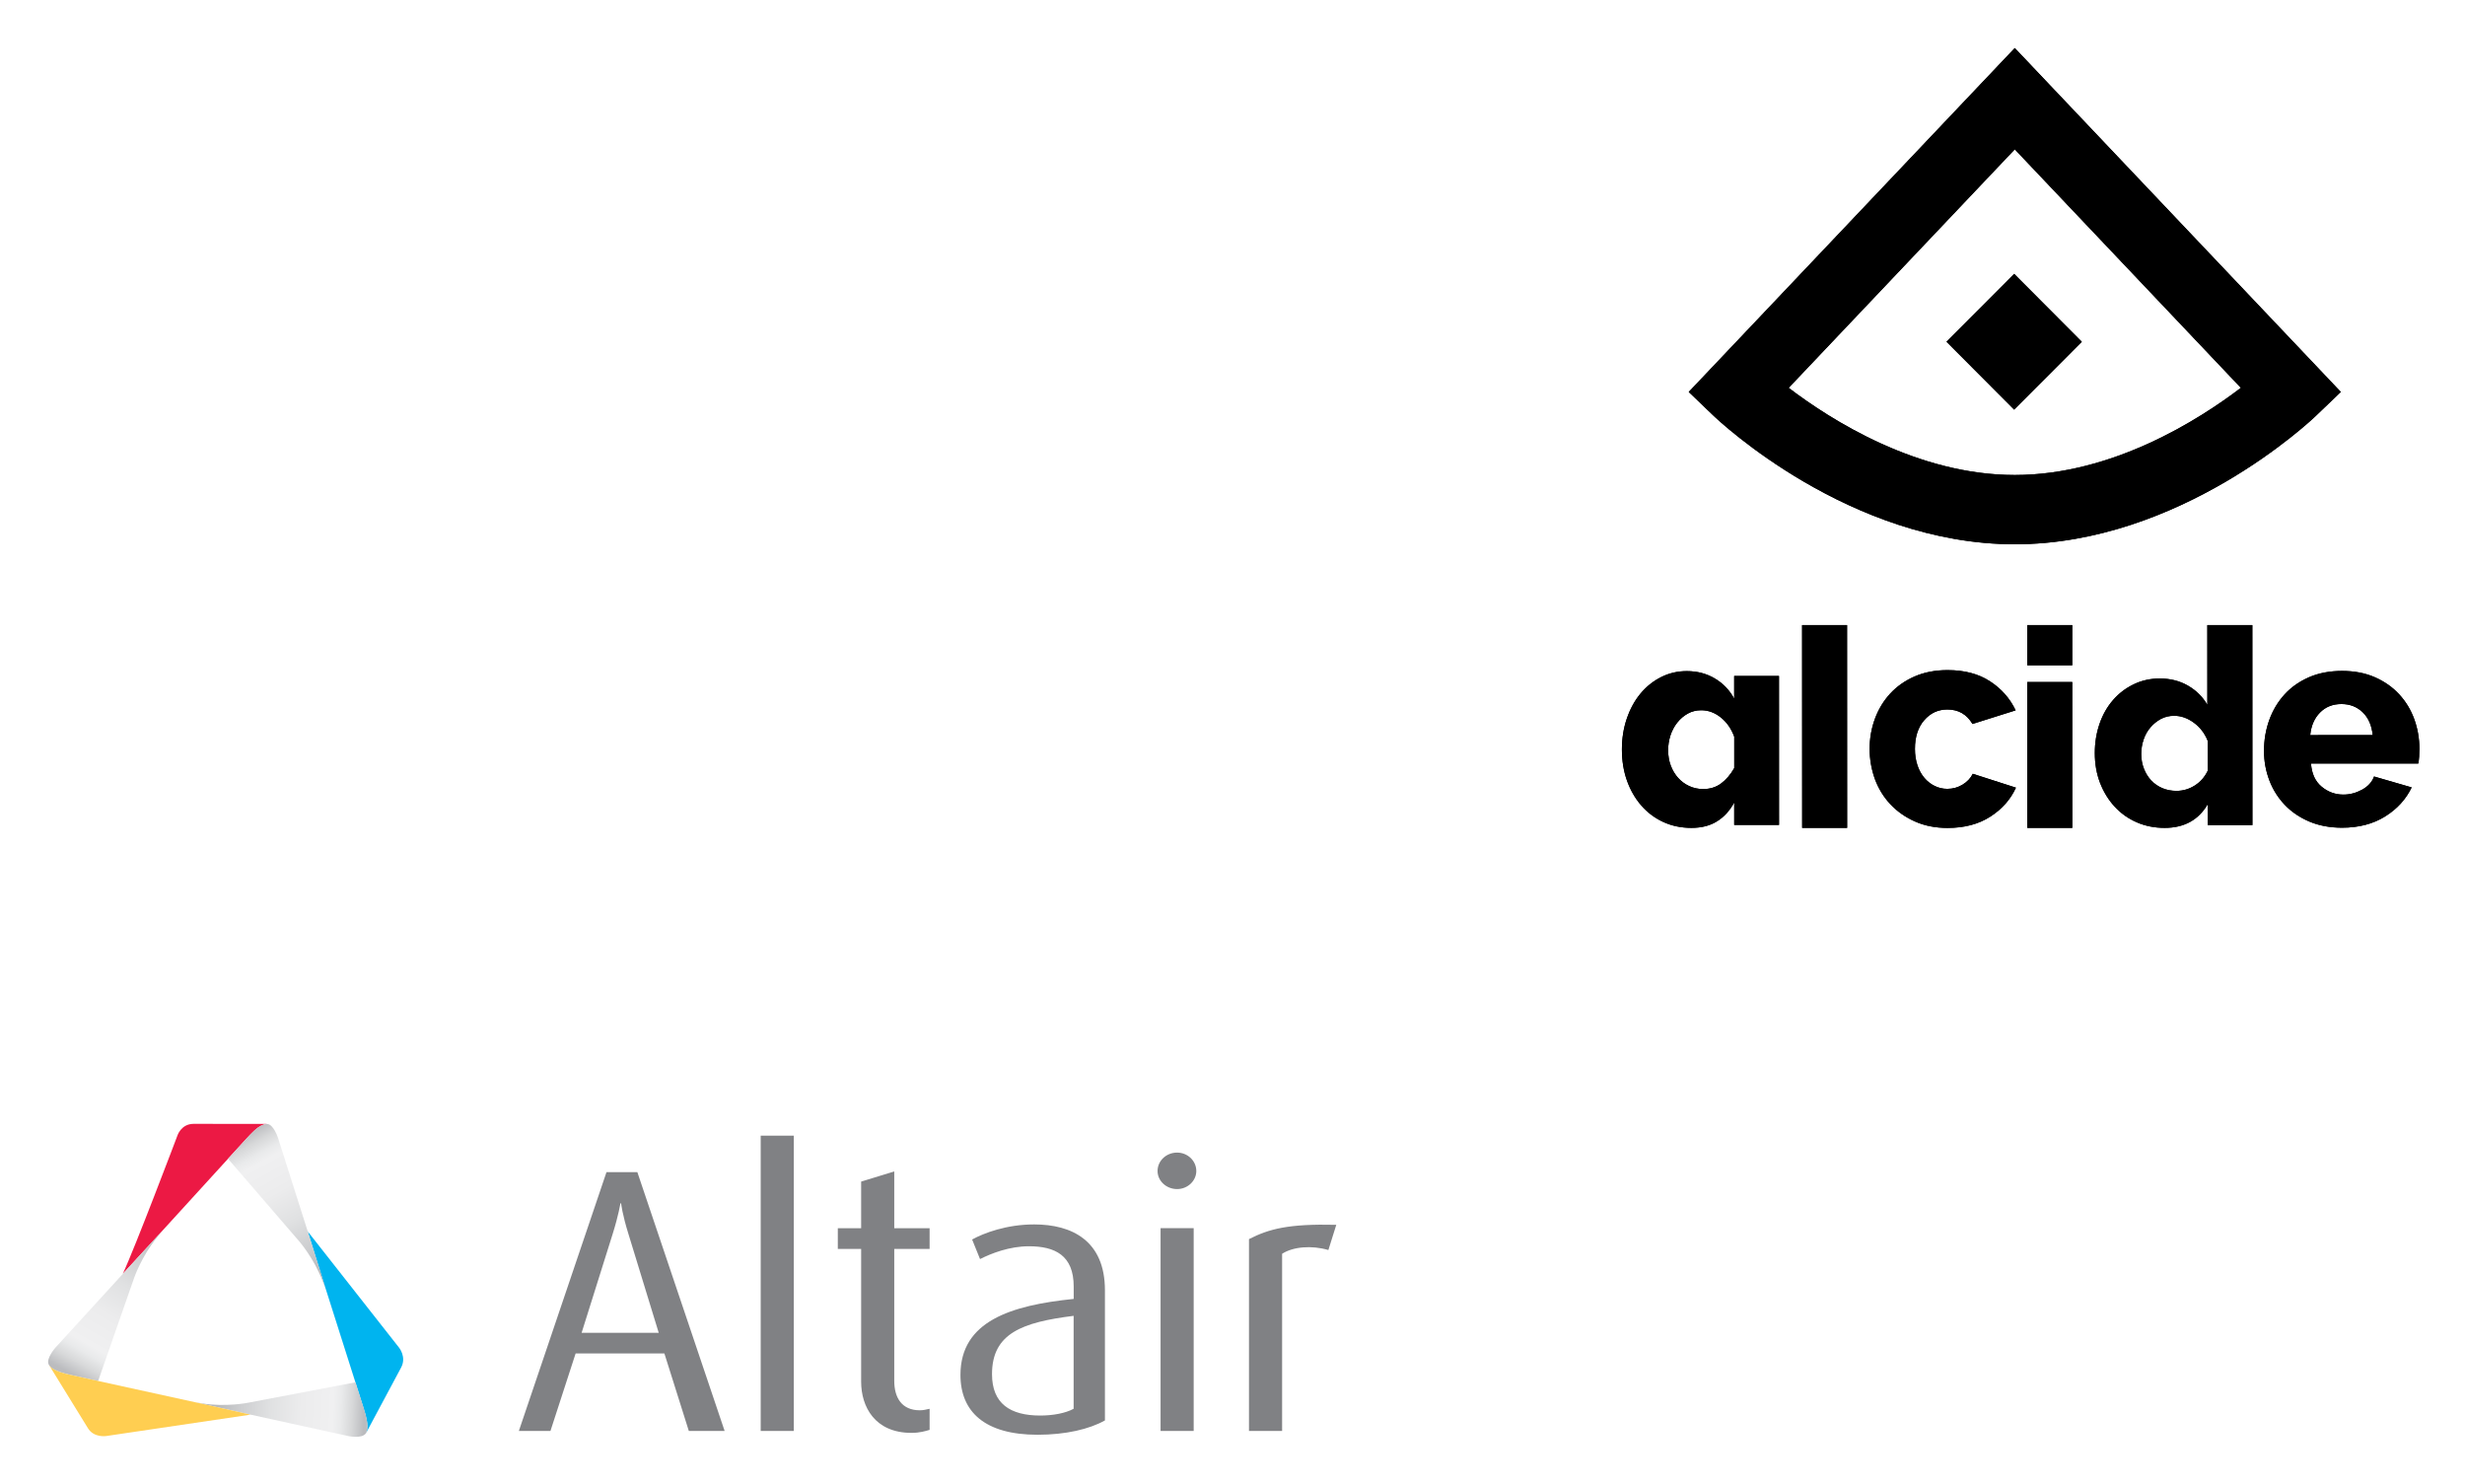
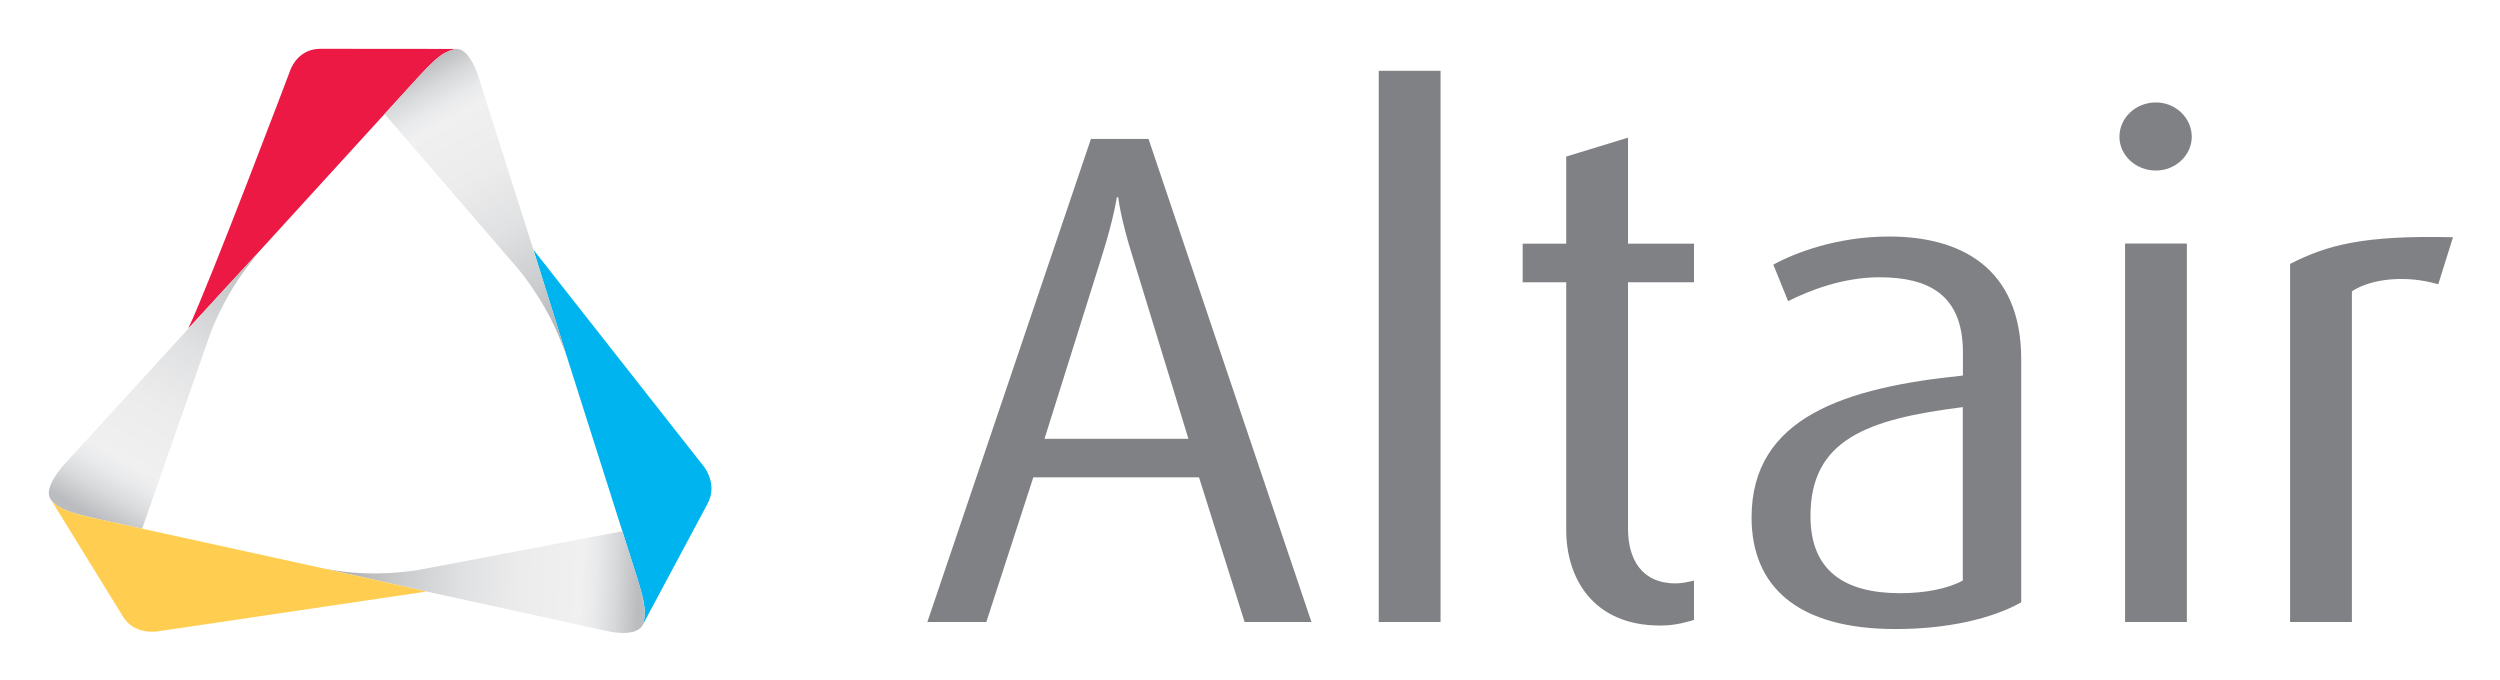
- <svg xmlns="http://www.w3.org/2000/svg" xmlns:xlink="http://www.w3.org/1999/xlink" role="img" viewBox="-13.63 -272.63 760.76 457.76">
-   <style>svg {enable-background:new 0 0 400 245}</style>
+ <svg xmlns="http://www.w3.org/2000/svg" xmlns:xlink="http://www.w3.org/1999/xlink" role="img" viewBox="-21.70 -280.70 413.40 112.40">
  <style>.st405{fill:none}</style>
-   <defs>
-     <path id="SVGID_267_" d="M718.64-45.78c-.29-2.96-1.31-5.29-3.07-7.01-1.76-1.71-3.96-2.57-6.57-2.57-2.68 0-4.88.87-6.61 2.62-1.74 1.75-2.74 4.07-3.03 6.97l19.28-.01zM699.06-19.1c-2.99-1.27-5.52-3-7.6-5.19-2.08-2.19-3.66-4.72-4.74-7.59s-1.62-5.87-1.62-9.01c0-3.37.54-6.55 1.62-9.54 1.08-2.99 2.65-5.61 4.69-7.86 2.05-2.25 4.57-4.02 7.55-5.33 2.99-1.3 6.39-1.95 10.2-1.96 3.81 0 7.2.65 10.16 1.95 2.96 1.3 5.46 3.06 7.51 5.28s3.6 4.78 4.65 7.68c1.05 2.9 1.58 5.95 1.58 9.14 0 .83-.03 1.64-.08 2.44-.06.8-.14 1.5-.26 2.09l-33.12.01c.23 3.14 1.33 5.52 3.29 7.14 1.96 1.63 4.2 2.44 6.7 2.44 1.99 0 3.91-.5 5.76-1.51 1.85-1.01 3.09-2.37 3.71-4.08l11.61 3.37c-1.76 3.67-4.49 6.66-8.19 8.97-3.7 2.31-8.14 3.46-13.31 3.47-3.76-.01-7.13-.64-10.11-1.91zm-31.35-24.94c-.93-2.31-2.36-4.17-4.3-5.58-1.94-1.41-3.95-2.11-6.04-2.11-1.51 0-2.87.33-4.08.97-1.22.65-2.29 1.51-3.21 2.58-.93 1.07-1.64 2.33-2.13 3.76-.49 1.44-.74 2.92-.74 4.44 0 1.64.27 3.16.83 4.57.55 1.41 1.3 2.62 2.26 3.64.96 1.01 2.1 1.8 3.43 2.37 1.33.56 2.78.84 4.34.84 2.03 0 3.91-.55 5.65-1.65 1.74-1.1 3.07-2.61 3.99-4.53v-9.3zm.01 26.05v-6.43c-2.84 4.85-7.27 7.28-13.29 7.28-3.13 0-6.01-.58-8.64-1.73-2.64-1.15-4.91-2.78-6.82-4.86-1.91-2.09-3.4-4.52-4.48-7.32-1.07-2.79-1.61-5.85-1.61-9.18 0-3.21.49-6.23 1.47-9.05.98-2.82 2.37-5.26 4.17-7.32 1.79-2.06 3.92-3.68 6.38-4.86 2.46-1.19 5.14-1.78 8.03-1.78 3.24 0 6.14.73 8.69 2.2 2.55 1.47 4.55 3.44 5.99 5.92l-.01-24.61h13.9l.02 61.74h-13.8zM612.04-67.3v-12.43h13.88v12.43h-13.88zm.01 50.16l-.01-45.02h13.88l.01 45.02h-13.88zm-48.67-24.38c0-3.22.54-6.3 1.62-9.25s2.65-5.54 4.69-7.77c2.05-2.23 4.57-4.01 7.55-5.32 2.99-1.31 6.39-1.97 10.2-1.97 5.18 0 9.53 1.14 13.07 3.44 3.53 2.29 6.18 5.28 7.94 8.98l-13.32 4.2c-1.77-2.98-4.36-4.47-7.77-4.46-2.85 0-5.22 1.1-7.13 3.31-1.91 2.2-2.86 5.15-2.86 8.85 0 1.85.26 3.53.77 5.05s1.22 2.81 2.14 3.89c.91 1.07 1.98 1.91 3.2 2.5 1.22.6 2.52.89 3.88.89 1.71 0 3.27-.43 4.7-1.3 1.42-.86 2.48-1.98 3.16-3.35l13.32 4.28c-1.65 3.63-4.28 6.61-7.9 8.94-3.61 2.32-8.01 3.49-13.19 3.49-3.76 0-7.13-.67-10.12-2.01-2.99-1.34-5.52-3.13-7.6-5.36-2.08-2.23-3.66-4.82-4.74-7.77-1.06-2.96-1.6-6.05-1.61-9.26zm-20.84-38.21h13.88l.02 62.59h-13.88l-.02-62.59zm-34.16 62.59c-3.17 0-6.06-.61-8.69-1.82-2.62-1.21-4.89-2.91-6.79-5.1-1.9-2.19-3.37-4.75-4.41-7.67-1.04-2.93-1.56-6.14-1.56-9.63 0-3.37.5-6.54 1.51-9.5s2.4-5.52 4.19-7.68c1.78-2.16 3.9-3.86 6.35-5.11 2.45-1.24 5.11-1.87 7.99-1.87 3.23 0 6.12.77 8.69 2.3 2.56 1.54 4.54 3.61 5.92 6.21v-7.01h13.83l.01 45.97h-13.83v-6.92c-1.38 2.55-3.15 4.48-5.31 5.81-2.15 1.35-4.79 2.02-7.9 2.02zm13.22-28.14c-.92-2.48-2.31-4.47-4.15-5.94-1.85-1.48-3.86-2.22-6.05-2.22-1.5 0-2.87.34-4.11 1.02-1.24.68-2.32 1.6-3.24 2.75-.92 1.15-1.63 2.47-2.12 3.95-.49 1.48-.73 3.02-.73 4.62 0 1.72.27 3.3.82 4.75.55 1.45 1.3 2.71 2.25 3.77s2.09 1.91 3.42 2.53c1.33.62 2.77.93 4.32.93 2.13 0 3.98-.58 5.53-1.73 1.56-1.15 2.91-2.74 4.06-4.75v-9.68z" />
+   <style>.st405{fill:none}</style>
+   <style>.st405{fill:none}</style>
+   <style>.st405{fill:none}</style>
+   <style id="style1538">.st405{fill:none}</style>
+   <defs id="defs1541">
+     <path id="SVGID_267_" d="M718.64-45.78c-.29-2.96-1.31-5.29-3.07-7.01-1.76-1.71-3.96-2.57-6.57-2.57-2.68 0-4.88.87-6.61 2.62-1.74 1.75-2.74 4.07-3.03 6.97zM699.06-19.1c-2.99-1.27-5.52-3-7.6-5.19-2.08-2.19-3.66-4.72-4.74-7.59s-1.62-5.87-1.62-9.01c0-3.37.54-6.55 1.62-9.54 1.08-2.99 2.65-5.61 4.69-7.86 2.05-2.25 4.57-4.02 7.55-5.33 2.99-1.3 6.39-1.95 10.2-1.96 3.81 0 7.2.65 10.16 1.95 2.96 1.3 5.46 3.06 7.51 5.28s3.6 4.78 4.65 7.68c1.05 2.9 1.58 5.95 1.58 9.14 0 .83-.03 1.64-.08 2.44-.06.8-.14 1.5-.26 2.09l-33.12.01c.23 3.14 1.33 5.52 3.29 7.14 1.96 1.63 4.2 2.44 6.7 2.44 1.99 0 3.91-.5 5.76-1.51 1.85-1.01 3.09-2.37 3.71-4.08l11.61 3.37c-1.76 3.67-4.49 6.66-8.19 8.97-3.7 2.31-8.14 3.46-13.31 3.47-3.76-.01-7.13-.64-10.11-1.91zm-31.35-24.94c-.93-2.31-2.36-4.17-4.3-5.58-1.94-1.41-3.95-2.11-6.04-2.11-1.51 0-2.87.33-4.08.97-1.22.65-2.29 1.51-3.21 2.58-.93 1.07-1.64 2.33-2.13 3.76-.49 1.44-.74 2.92-.74 4.44 0 1.64.27 3.16.83 4.57.55 1.41 1.3 2.62 2.26 3.64.96 1.01 2.1 1.8 3.43 2.37 1.33.56 2.78.84 4.34.84 2.03 0 3.91-.55 5.65-1.65 1.74-1.1 3.07-2.61 3.99-4.53zm.01 26.05v-6.43c-2.84 4.85-7.27 7.28-13.29 7.28-3.13 0-6.01-.58-8.64-1.73-2.64-1.15-4.91-2.78-6.82-4.86-1.91-2.09-3.4-4.52-4.48-7.32-1.07-2.79-1.61-5.85-1.61-9.18 0-3.21.49-6.23 1.47-9.05.98-2.82 2.37-5.26 4.17-7.32 1.79-2.06 3.92-3.68 6.38-4.86 2.46-1.19 5.14-1.78 8.03-1.78 3.24 0 6.14.73 8.69 2.2 2.55 1.47 4.55 3.44 5.99 5.92l-.01-24.61h13.9l.02 61.74zM612.04-67.3v-12.43h13.88v12.43zm.01 50.16l-.01-45.02h13.88l.01 45.02zm-48.67-24.38c0-3.22.54-6.3 1.62-9.25s2.65-5.54 4.69-7.77c2.05-2.23 4.57-4.01 7.55-5.32 2.99-1.31 6.39-1.97 10.2-1.97 5.18 0 9.53 1.14 13.07 3.44 3.53 2.29 6.18 5.28 7.94 8.98l-13.32 4.2c-1.77-2.98-4.36-4.47-7.77-4.46-2.85 0-5.22 1.1-7.13 3.31-1.91 2.2-2.86 5.15-2.86 8.85 0 1.85.26 3.53.77 5.05s1.22 2.81 2.14 3.89c.91 1.07 1.98 1.91 3.2 2.5 1.22.6 2.52.89 3.88.89 1.71 0 3.27-.43 4.7-1.3 1.42-.86 2.48-1.98 3.16-3.35l13.32 4.28c-1.65 3.63-4.28 6.61-7.9 8.94-3.61 2.32-8.01 3.49-13.19 3.49-3.76 0-7.13-.67-10.12-2.01-2.99-1.34-5.52-3.13-7.6-5.36-2.08-2.23-3.66-4.82-4.74-7.77-1.06-2.96-1.6-6.05-1.61-9.26zm-20.84-38.21h13.88l.02 62.59h-13.88zm-34.16 62.59c-3.17 0-6.06-.61-8.69-1.82-2.62-1.21-4.89-2.91-6.79-5.1-1.9-2.19-3.37-4.75-4.41-7.67-1.04-2.93-1.56-6.14-1.56-9.63 0-3.37.5-6.54 1.51-9.5s2.4-5.52 4.19-7.68c1.78-2.16 3.9-3.86 6.35-5.11 2.45-1.24 5.11-1.87 7.99-1.87 3.23 0 6.12.77 8.69 2.3 2.56 1.54 4.54 3.61 5.92 6.21v-7.01h13.83l.01 45.97h-13.83v-6.92c-1.38 2.55-3.15 4.48-5.31 5.81-2.15 1.35-4.79 2.02-7.9 2.02zm13.22-28.14c-.92-2.48-2.31-4.47-4.15-5.94-1.85-1.48-3.86-2.22-6.05-2.22-1.5 0-2.87.34-4.11 1.02-1.24.68-2.32 1.6-3.24 2.75-.92 1.15-1.63 2.47-2.12 3.95-.49 1.48-.73 3.02-.73 4.62 0 1.72.27 3.3.82 4.75.55 1.45 1.3 2.71 2.25 3.77s2.09 1.91 3.42 2.53c1.33.62 2.77.93 4.32.93 2.13 0 3.98-.58 5.53-1.73 1.56-1.15 2.91-2.74 4.06-4.75z" />
  </defs>
-   <use fill-rule="evenodd" clip-rule="evenodd" overflow="visible" xlink:href="#SVGID_267_" />
  <clipPath id="SVGID_1_">
-     <use overflow="visible" xlink:href="#SVGID_267_" />
+     <use id="use1545" width="100%" height="100%" x="0" y="0" overflow="visible" xlink:href="#SVGID_267_" />
  </clipPath>
-   <g clip-path="url(#SVGID_1_)">
-     <defs>
-       <path id="SVGID_269_" d="M124.23-608.24h981.76V89.9H124.23z" />
-     </defs>
-     <use overflow="visible" xlink:href="#SVGID_269_" />
-     <clipPath id="SVGID_2_">
-       <use overflow="visible" xlink:href="#SVGID_269_" />
-     </clipPath>
-   </g>
-   <g>
-     <defs>
-       <path id="SVGID_271_" d="M608.18-104.66c-51 0-91.3-38.07-92.99-39.69l-7.64-7.32 100.63-106.14 100.63 106.14-7.64 7.32c-1.69 1.63-41.99 39.69-92.99 39.69zm-.19-83.45l20.88 20.95-20.88 20.95-20.88-20.95 20.88-20.95zm-69.59 35.17c12.9 9.83 39.65 26.9 69.78 26.9 30.13 0 56.87-17.07 69.78-26.9l-69.78-73.6-69.78 73.6z" />
-     </defs>
-     <use fill-rule="evenodd" clip-rule="evenodd" overflow="visible" xlink:href="#SVGID_271_" />
-     <clipPath id="SVGID_3_">
-       <use overflow="visible" xlink:href="#SVGID_271_" />
-     </clipPath>
-     <g clip-path="url(#SVGID_3_)">
-       <defs>
-         <path id="SVGID_273_" d="M124.23-608.24h981.76V89.9H124.23z" />
-       </defs>
-       <use overflow="visible" xlink:href="#SVGID_273_" />
-       <clipPath id="SVGID_4_">
-         <use overflow="visible" xlink:href="#SVGID_273_" />
-       </clipPath>
-     </g>
-   </g>
-   <g>
-     <path fill="#808184" d="M198.96 168.98l-7.54-23.92h-27.4l-7.77 23.92h-9.75l27.05-79.88h9.52l26.94 79.88h-11.05zm-18.58-60.6c-1.97-6.27-2.32-9.63-2.32-9.63h-.23s-.47 3.36-2.44 9.63l-9.52 30.31h23.8l-9.29-30.31zm40.76 60.6V77.84h10.22v91.14h-10.22zm46.56.59c-11.38 0-15.56-8.13-15.56-15.79V112.8h-7.2v-6.38h7.2v-14.4l10.22-3.13v17.53h10.91v6.38h-10.91v40.75c0 4.99 2.2 9.05 7.89 9.05 1.05 0 1.97-.23 3.02-.46v6.5c-1.16.34-3.02.93-5.57.93zm38.89.58c-16.26 0-23.8-7.08-23.8-18.46 0-16.6 15.56-21.48 34.95-23.46v-3.83c0-9.64-5.8-12.42-13.82-12.42-6.04 0-11.61 2.2-15.09 3.95l-2.44-6.04c3.6-1.97 10.57-4.65 19.16-4.65 11.61 0 21.83 5 21.83 20.32v40.17c-4.77 2.68-12.08 4.42-20.79 4.42zm11.14-36.7c-15.79 1.98-25.2 5.35-25.2 18 0 9.05 5.58 12.77 14.86 12.77 3.95 0 7.78-.7 10.33-2.09v-28.68zm31.93-39.12c-3.37 0-6.04-2.55-6.04-5.57 0-3.14 2.67-5.69 6.04-5.69 3.25 0 5.92 2.55 5.92 5.69 0 3.02-2.67 5.57-5.92 5.57zm-5.11 74.65V106.4h10.22v62.58h-10.22zm51.79-55.84c-5.11-1.51-10.91-1.04-14.28 1.16v54.68h-10.22v-59.21c6.16-3.13 12.08-4.76 26.94-4.41l-2.44 7.78z" />
-     <path fill="#ec1944" d="M68.69 74.22H68.23l-22.1-.02c-3.94 0-5.04 3.71-5.04 3.71s-13.16 34.81-16.81 42.54l11.78-12.8 20.68-22.67 5.55-6.08c2.19-2.39 3.35-3.43 4.43-4.02.9-.49 1.6-.62 1.99-.65-.01-.01-.02-.01-.02-.01z" />
-     <path d="M86.74 124.65l-1.73-5.54 1.67 5.34z" class="st405" />
-     <path d="M86.68 124.45l.06.2-1.73-5.54z" class="st405" />
-     <path d="M86.68 124.45l.06.2-1.73-5.54z" class="st405" />
-     <path fill="#00b4ef" d="M109.48 143.2l-28.14-35.8L85 119.1l1.74 5.54 11.79 37.1c.98 3.08 1.26 4.65 1.23 5.88-.02.97-.23 1.61-.4 1.98l.06-.1.14-.28 10.6-19.81c1.77-3.3-.68-6.21-.68-6.21z" />
+   <g id="g1655" transform="translate(-14.851 -346.83)">
+     <path id="path1578" fill="#808184" d="M198.96 168.98l-7.54-23.92h-27.4l-7.77 23.92h-9.75l27.05-79.88h9.52l26.94 79.88zm-18.58-60.6c-1.97-6.27-2.32-9.63-2.32-9.63h-.23s-.47 3.36-2.44 9.63l-9.52 30.31h23.8zm40.76 60.6V77.84h10.22v91.14zm46.56.59c-11.38 0-15.56-8.13-15.56-15.79V112.8h-7.2v-6.38h7.2v-14.4l10.22-3.13v17.53h10.91v6.38h-10.91v40.75c0 4.99 2.2 9.05 7.89 9.05 1.05 0 1.97-.23 3.02-.46v6.5c-1.16.34-3.02.93-5.57.93zm38.89.58c-16.26 0-23.8-7.08-23.8-18.46 0-16.6 15.56-21.48 34.95-23.46v-3.83c0-9.64-5.8-12.42-13.82-12.42-6.04 0-11.61 2.2-15.09 3.95l-2.44-6.04c3.6-1.97 10.57-4.65 19.16-4.65 11.61 0 21.83 5 21.83 20.32v40.17c-4.77 2.68-12.08 4.42-20.79 4.42zm11.14-36.7c-15.79 1.98-25.2 5.35-25.2 18 0 9.05 5.58 12.77 14.86 12.77 3.95 0 7.78-.7 10.33-2.09v-28.68zm31.93-39.12c-3.37 0-6.04-2.55-6.04-5.57 0-3.14 2.67-5.69 6.04-5.69 3.25 0 5.92 2.55 5.92 5.69 0 3.02-2.67 5.57-5.92 5.57zm-5.11 74.65V106.4h10.22v62.58zm51.79-55.84c-5.11-1.51-10.91-1.04-14.28 1.16v54.68h-10.22v-59.21c6.16-3.13 12.08-4.76 26.94-4.41z" />
+     <path id="path1580" fill="#ec1944" d="M68.69 74.22h-.46l-22.1-.02c-3.94 0-5.04 3.71-5.04 3.71s-13.16 34.81-16.81 42.54l11.78-12.8 20.68-22.67 5.55-6.08c2.19-2.39 3.35-3.43 4.43-4.02.9-.49 1.6-.62 1.99-.65-.01-.01-.02-.01-.02-.01z" />
+     <path id="path1582" d="M86.74 124.65l-1.73-5.54 1.67 5.34z" class="st405" />
+     <path id="path1584" d="M86.68 124.45l.06.2-1.73-5.54z" class="st405" />
+     <path id="path1586" d="M86.68 124.45l.06.2-1.73-5.54z" class="st405" />
+     <path id="path1588" fill="#00b4ef" d="M109.48 143.2l-28.14-35.8L85 119.1l1.74 5.54 11.79 37.1c.98 3.08 1.26 4.65 1.23 5.88-.02.97-.23 1.61-.4 1.98l.06-.1.14-.28 10.6-19.81c1.77-3.3-.68-6.21-.68-6.21z" />
    <linearGradient id="SVGID_5_" x1="62.02" x2="88.479" y1="77.163" y2="124.468" gradientUnits="userSpaceOnUse">
-       <stop offset="0" stop-color="#bbbcbf" />
-       <stop offset=".073" stop-color="#d7d8d9" />
-       <stop offset=".14" stop-color="#e9eaeb" />
-       <stop offset=".188" stop-color="#f0f0f1" />
-       <stop offset=".379" stop-color="#ececed" />
-       <stop offset=".567" stop-color="#e0e1e2" />
-       <stop offset=".754" stop-color="#cccdcf" />
-       <stop offset=".939" stop-color="#b1b3b5" />
-       <stop offset="1" stop-color="#a6a8ab" />
+       <stop id="stop1590" offset="0" stop-color="#bbbcbf" />
+       <stop id="stop1592" offset=".073" stop-color="#d7d8d9" />
+       <stop id="stop1594" offset=".14" stop-color="#e9eaeb" />
+       <stop id="stop1596" offset=".188" stop-color="#f0f0f1" />
+       <stop id="stop1598" offset=".379" stop-color="#ececed" />
+       <stop id="stop1600" offset=".567" stop-color="#e0e1e2" />
+       <stop id="stop1602" offset=".754" stop-color="#cccdcf" />
+       <stop id="stop1604" offset=".939" stop-color="#b1b3b5" />
+       <stop id="stop1606" offset="1" stop-color="#a6a8ab" />
    </linearGradient>
-     <path fill="url(#SVGID_5_)" d="M85.01 119.11l-3.66-11.7-9.15-28.79s-1.37-4.39-3.48-4.39c-.39.03-1.08.16-1.99.65-1.08.59-2.24 1.63-4.43 4.02l-5.55 6.08 21.97 25.48s4.53 5.2 7.23 12.24c.26.68.57 1.33.8 1.99l-.01-.04-.06-.2-1.67-5.34z" />
+     <path id="path1609" fill="url(#SVGID_5_)" d="M85.01 119.11l-3.66-11.7-9.15-28.79s-1.37-4.39-3.48-4.39c-.39.03-1.08.16-1.99.65-1.08.59-2.24 1.63-4.43 4.02l-5.55 6.08 21.97 25.48s4.53 5.2 7.23 12.24c.26.68.57 1.33.8 1.99l-.01-.04-.06-.2z" />
    <linearGradient id="SVGID_6_" x1="8.236" x2="36.299" y1="151.371" y2="102.328" gradientUnits="userSpaceOnUse">
-       <stop offset="0" stop-color="#bbbcbf" />
-       <stop offset=".073" stop-color="#d7d8d9" />
-       <stop offset=".14" stop-color="#e9eaeb" />
-       <stop offset=".188" stop-color="#f0f0f1" />
-       <stop offset=".379" stop-color="#ececed" />
-       <stop offset=".567" stop-color="#e0e1e2" />
-       <stop offset=".754" stop-color="#cccdcf" />
-       <stop offset=".939" stop-color="#b1b3b5" />
-       <stop offset="1" stop-color="#a6a8ab" />
+       <stop id="stop1611" offset="0" stop-color="#bbbcbf" />
+       <stop id="stop1613" offset=".073" stop-color="#d7d8d9" />
+       <stop id="stop1615" offset=".14" stop-color="#e9eaeb" />
+       <stop id="stop1617" offset=".188" stop-color="#f0f0f1" />
+       <stop id="stop1619" offset=".379" stop-color="#ececed" />
+       <stop id="stop1621" offset=".567" stop-color="#e0e1e2" />
+       <stop id="stop1623" offset=".754" stop-color="#cccdcf" />
+       <stop id="stop1625" offset=".939" stop-color="#b1b3b5" />
+       <stop id="stop1627" offset="1" stop-color="#a6a8ab" />
    </linearGradient>
-     <path fill="url(#SVGID_6_)" d="M29.82 114.44L3.47 143.27s-3 3.39-2.07 5.19l.15.27c.21.31.59.72 1.33 1.18 1.04.64 2.54 1.19 5.71 1.88l8.07 1.77 11.12-31.86s2.24-6.53 6.98-12.38c.46-.57.86-1.16 1.33-1.69l-.03.03-6.24 6.78z" />
+     <path id="path1630" fill="url(#SVGID_6_)" d="M29.82 114.44L3.47 143.27s-3 3.39-2.07 5.19l.15.27c.21.31.59.72 1.33 1.18 1.04.64 2.54 1.19 5.71 1.88l8.07 1.77 11.12-31.86s2.24-6.53 6.98-12.38c.46-.57.86-1.16 1.33-1.69l-.03.03z" />
    <linearGradient id="SVGID_7_" x1="98.796" x2="47.749" y1="162.502" y2="160.364" gradientUnits="userSpaceOnUse">
-       <stop offset="0" stop-color="#bbbcbf" />
-       <stop offset=".073" stop-color="#d7d8d9" />
-       <stop offset=".14" stop-color="#e9eaeb" />
-       <stop offset=".188" stop-color="#f0f0f1" />
-       <stop offset=".379" stop-color="#ececed" />
-       <stop offset=".567" stop-color="#e0e1e2" />
-       <stop offset=".754" stop-color="#cccdcf" />
-       <stop offset=".939" stop-color="#b1b3b5" />
-       <stop offset="1" stop-color="#a6a8ab" />
+       <stop id="stop1632" offset="0" stop-color="#bbbcbf" />
+       <stop id="stop1634" offset=".073" stop-color="#d7d8d9" />
+       <stop id="stop1636" offset=".14" stop-color="#e9eaeb" />
+       <stop id="stop1638" offset=".188" stop-color="#f0f0f1" />
+       <stop id="stop1640" offset=".379" stop-color="#ececed" />
+       <stop id="stop1642" offset=".567" stop-color="#e0e1e2" />
+       <stop id="stop1644" offset=".754" stop-color="#cccdcf" />
+       <stop id="stop1646" offset=".939" stop-color="#b1b3b5" />
+       <stop id="stop1648" offset="1" stop-color="#a6a8ab" />
    </linearGradient>
-     <path fill="url(#SVGID_7_)" d="M98.54 161.75l-1.48-4.65-1-3.13-33.14 6.3s-6.79 1.38-14.23.21c-.66-.1-1.33-.22-1.98-.34l1.53.34 13.39 3 2.02.45 30.11 6.6s4.13.97 5.53-.8l.08-.13c.17-.37.38-1.02.4-1.98.03-1.22-.26-2.79-1.23-5.87z" />
-     <path fill="#ffce51" d="M61.63 163.48l-13.39-3-1.53-.34-38.11-8.35c-3.17-.69-4.67-1.24-5.71-1.88-.75-.45-1.12-.87-1.33-1.18.33.54 11.89 19.3 11.89 19.3 1.84 3.16 5.73 2.51 5.73 2.51l44.47-6.59h.02l-2.04-.47z" />
+     <path id="path1651" fill="url(#SVGID_7_)" d="M98.54 161.75l-1.48-4.65-1-3.13-33.14 6.3s-6.79 1.38-14.23.21c-.66-.1-1.33-.22-1.98-.34l1.53.34 13.39 3 2.02.45 30.11 6.6s4.13.97 5.53-.8l.08-.13c.17-.37.38-1.02.4-1.98.03-1.22-.26-2.79-1.23-5.87z" />
+     <path id="path1653" fill="#ffce51" d="M61.63 163.48l-13.39-3-1.53-.34-38.11-8.35c-3.17-.69-4.67-1.24-5.71-1.88-.75-.45-1.12-.87-1.33-1.18.33.54 11.89 19.3 11.89 19.3 1.84 3.16 5.73 2.51 5.73 2.51l44.47-6.59h.02z" />
  </g>
</svg>
